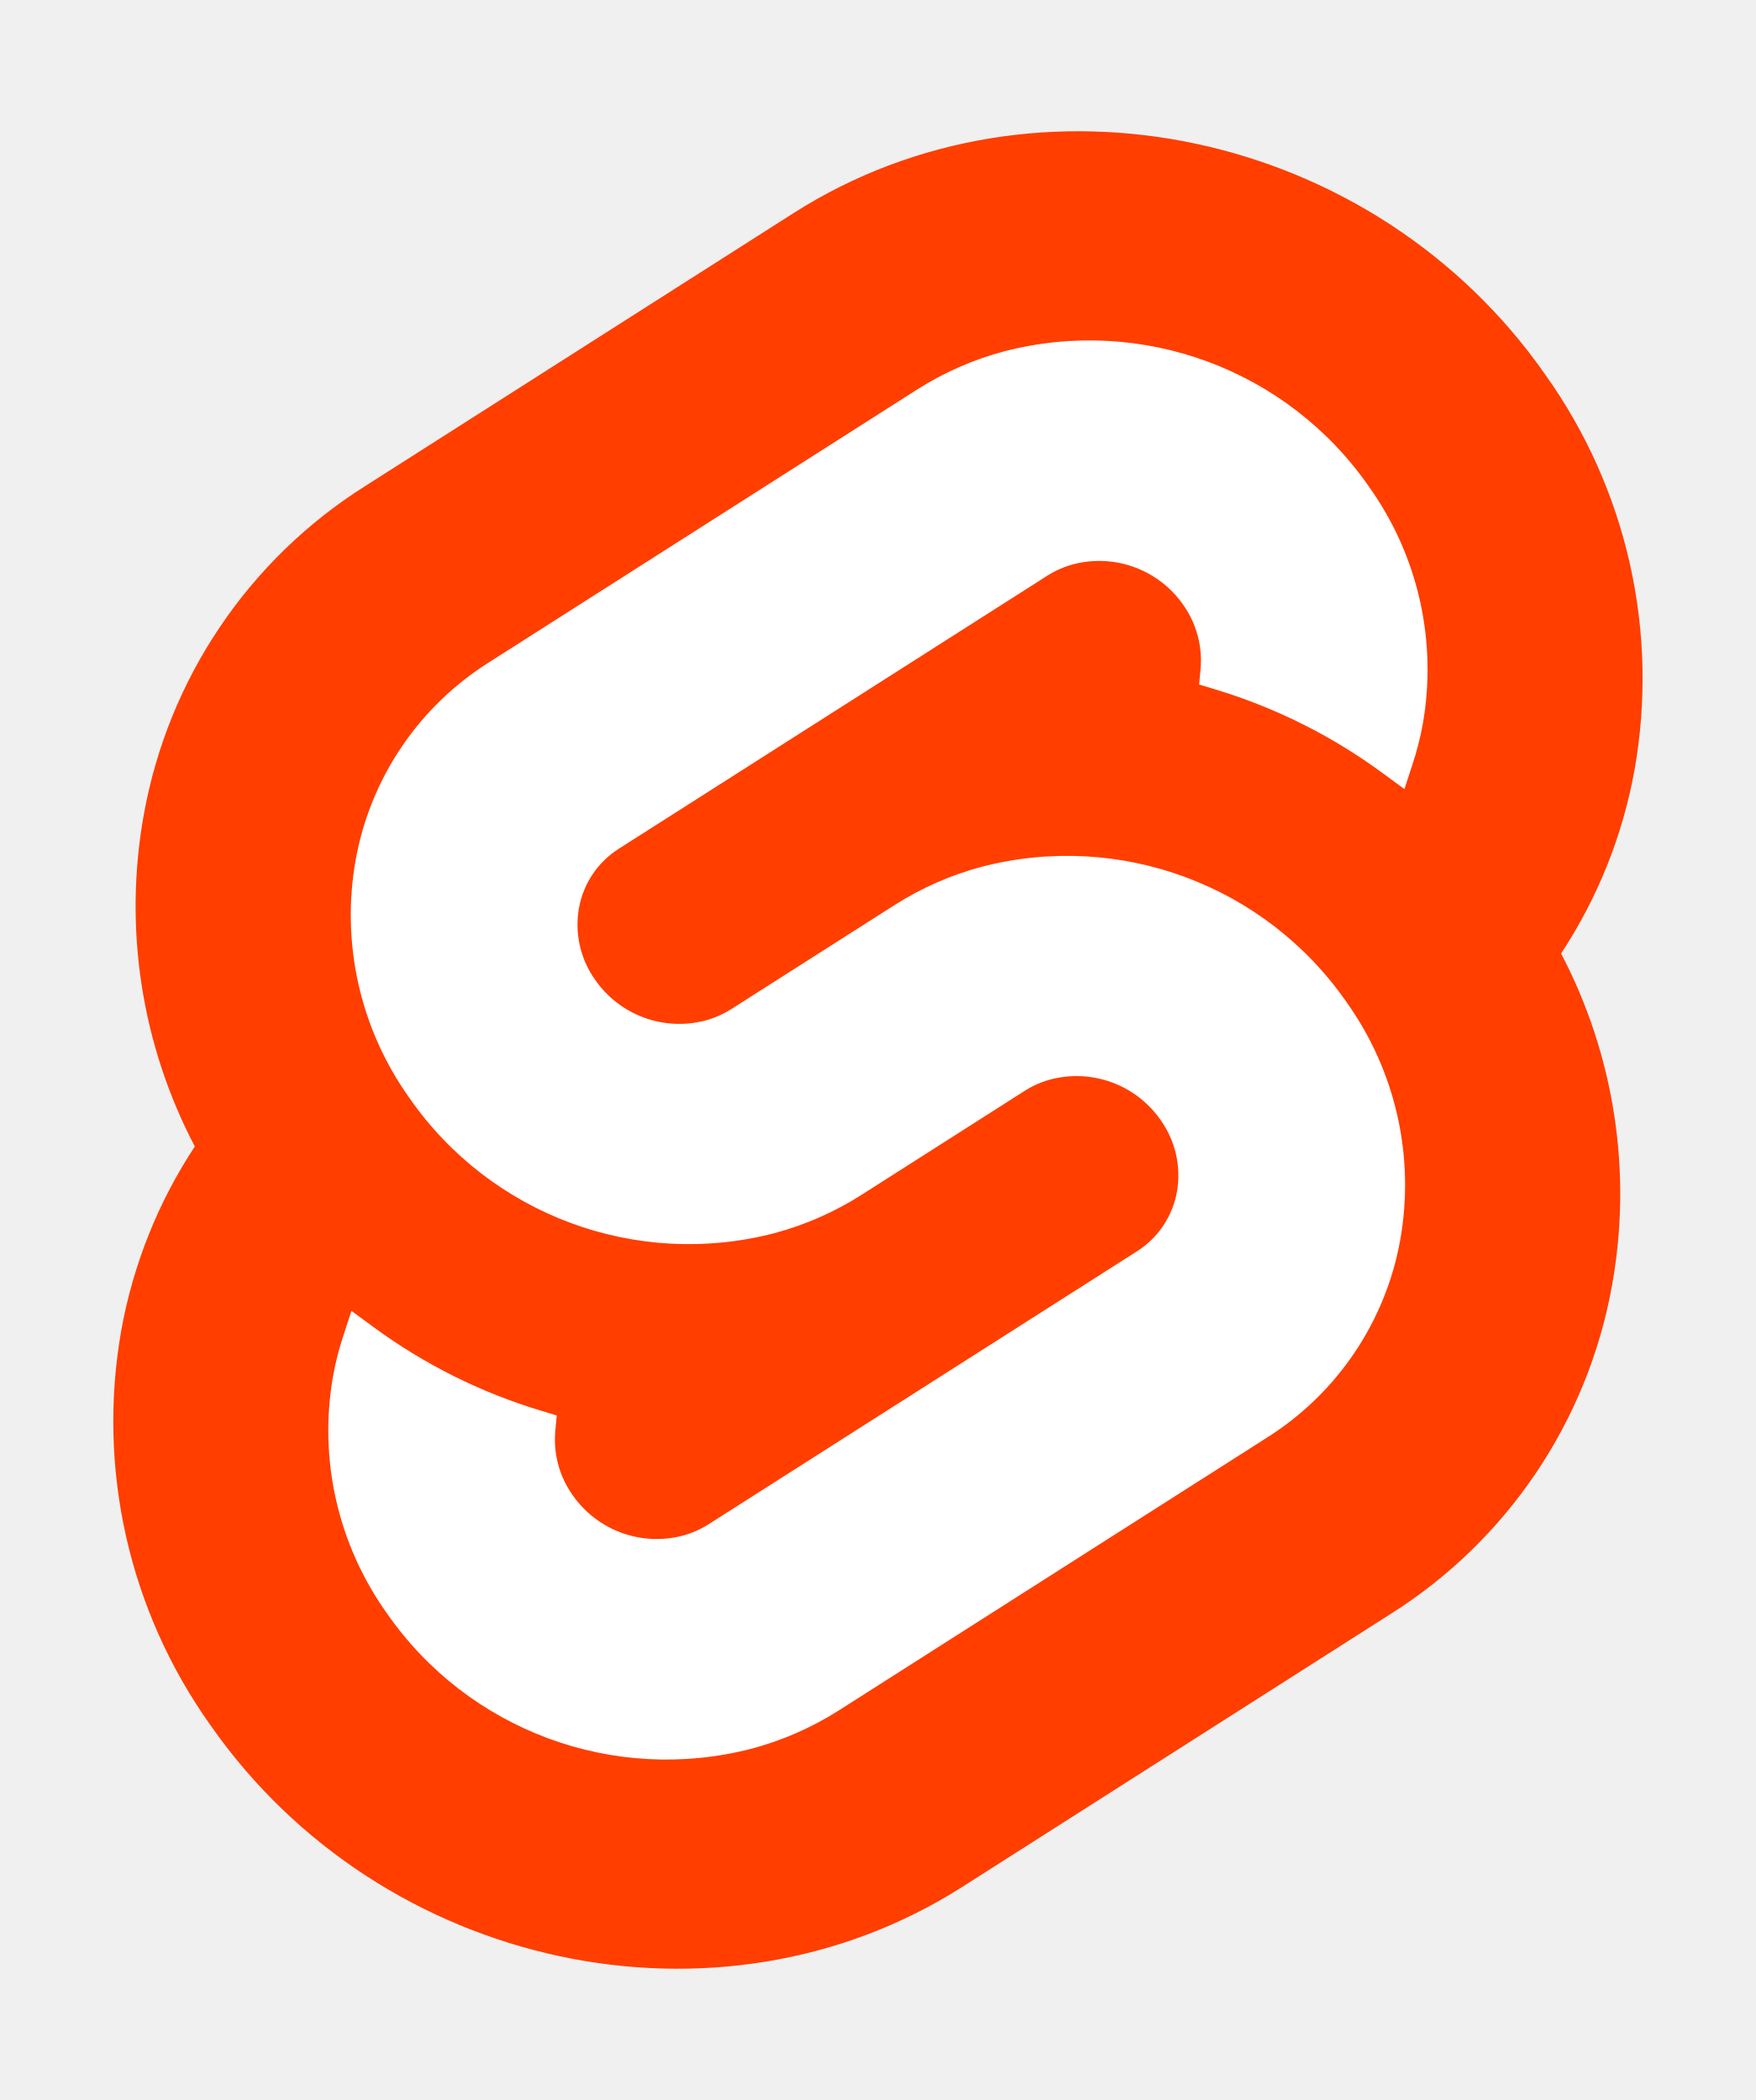
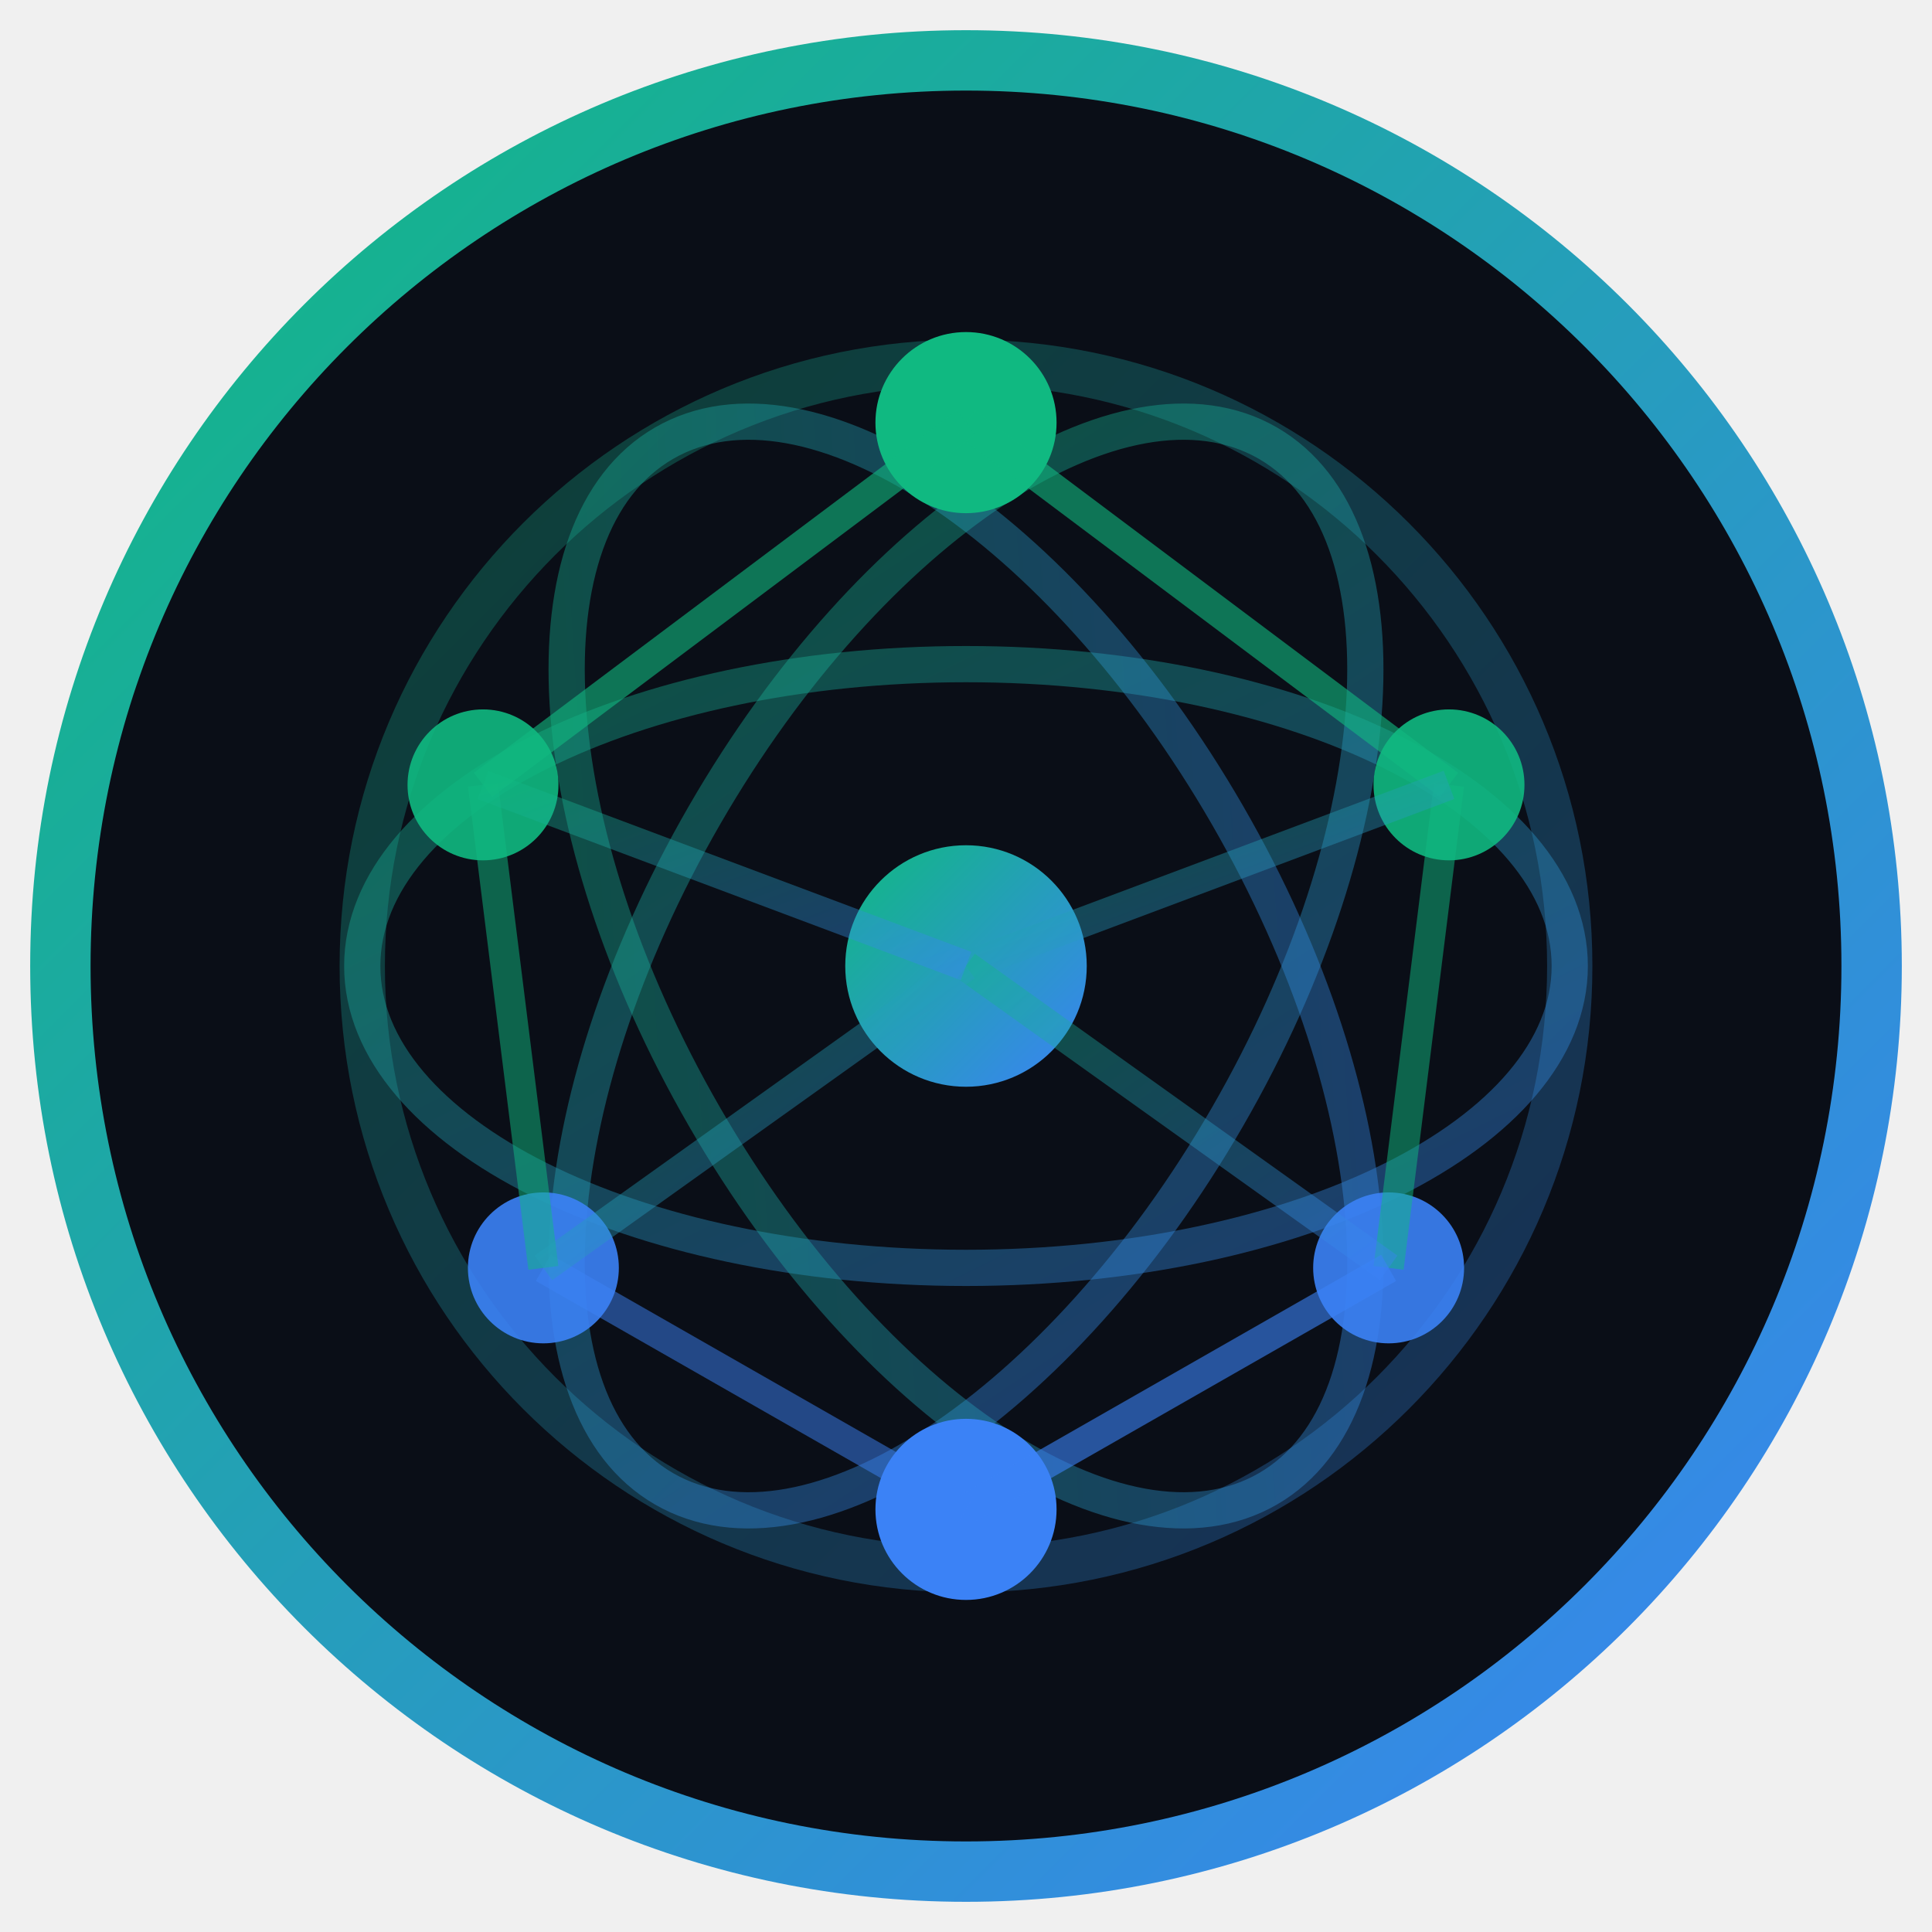
- <svg xmlns="http://www.w3.org/2000/svg" width="107" height="128" viewBox="0 0 107 128">
-   <path d="M94.157 22.819c-10.4-14.885-30.94-19.297-45.792-9.835L22.282 29.608A29.92 29.92 0 0 0 8.764 49.65a31.5 31.5 0 0 0 3.108 20.231 30 30 0 0 0-4.477 11.183 31.9 31.9 0 0 0 5.448 24.116c10.402 14.887 30.942 19.297 45.791 9.835l26.083-16.624A29.92 29.92 0 0 0 98.235 78.35a31.53 31.53 0 0 0-3.105-20.232 30 30 0 0 0 4.474-11.182 31.88 31.88 0 0 0-5.447-24.116" style="fill:#ff3e00" />
-   <path d="M45.817 106.582a20.72 20.72 0 0 1-22.237-8.243 19.17 19.17 0 0 1-3.277-14.503 18 18 0 0 1 .624-2.435l.49-1.498 1.337.981a33.6 33.6 0 0 0 10.203 5.098l.97.294-.09.968a5.85 5.85 0 0 0 1.052 3.878 6.24 6.24 0 0 0 6.695 2.485 5.8 5.8 0 0 0 1.603-.704L69.27 76.28a5.43 5.43 0 0 0 2.45-3.631 5.8 5.8 0 0 0-.987-4.371 6.24 6.24 0 0 0-6.698-2.487 5.7 5.7 0 0 0-1.6.704l-9.953 6.345a19 19 0 0 1-5.296 2.326 20.72 20.72 0 0 1-22.237-8.243 19.17 19.17 0 0 1-3.277-14.502 17.99 17.99 0 0 1 8.13-12.052l26.081-16.623a19 19 0 0 1 5.3-2.329 20.72 20.72 0 0 1 22.237 8.243 19.17 19.17 0 0 1 3.277 14.503 18 18 0 0 1-.624 2.435l-.49 1.498-1.337-.98a33.6 33.6 0 0 0-10.203-5.1l-.97-.294.09-.968a5.86 5.86 0 0 0-1.052-3.878 6.24 6.24 0 0 0-6.696-2.485 5.8 5.8 0 0 0-1.602.704L37.73 51.72a5.42 5.42 0 0 0-2.449 3.63 5.79 5.79 0 0 0 .986 4.372 6.24 6.24 0 0 0 6.698 2.486 5.8 5.8 0 0 0 1.602-.704l9.952-6.342a19 19 0 0 1 5.295-2.328 20.72 20.72 0 0 1 22.237 8.242 19.17 19.17 0 0 1 3.277 14.503 18 18 0 0 1-8.13 12.053l-26.081 16.622a19 19 0 0 1-5.3 2.328" style="fill:#fff" />
+ <svg xmlns="http://www.w3.org/2000/svg" viewBox="0 0 64 64">
+   <defs>
+     <linearGradient id="g" x1="0%" y1="0%" x2="100%" y2="100%">
+       <stop offset="0%" stop-color="#10b981" />
+       <stop offset="100%" stop-color="#3b82f6" />
+     </linearGradient>
+   </defs>
+   <circle cx="32" cy="32" r="30" fill="#0a0e17" stroke="url(#g)" stroke-width="2" />
+   <ellipse cx="32" cy="32" rx="20" ry="20" fill="none" stroke="url(#g)" stroke-width="1.5" opacity="0.3" />
+   <ellipse cx="32" cy="32" rx="20" ry="10" fill="none" stroke="url(#g)" stroke-width="1.2" opacity="0.4" />
+   <ellipse cx="32" cy="32" rx="10" ry="20" fill="none" stroke="url(#g)" stroke-width="1.2" opacity="0.4" transform="rotate(30 32 32)" />
+   <ellipse cx="32" cy="32" rx="10" ry="20" fill="none" stroke="url(#g)" stroke-width="1.2" opacity="0.4" transform="rotate(-30 32 32)" />
+   <circle cx="32" cy="14" r="3" fill="#10b981" />
+   <circle cx="48" cy="26" r="2.5" fill="#10b981" opacity="0.9" />
+   <circle cx="46" cy="42" r="2.5" fill="#3b82f6" opacity="0.9" />
+   <circle cx="32" cy="50" r="3" fill="#3b82f6" />
+   <circle cx="18" cy="42" r="2.5" fill="#3b82f6" opacity="0.9" />
+   <circle cx="16" cy="26" r="2.5" fill="#10b981" opacity="0.9" />
+   <circle cx="32" cy="32" r="4" fill="url(#g)" />
+   <line x1="32" y1="14" x2="48" y2="26" stroke="#10b981" stroke-width="1" opacity="0.6" />
+   <line x1="48" y1="26" x2="46" y2="42" stroke="#10b981" stroke-width="1" opacity="0.5" />
+   <line x1="46" y1="42" x2="32" y2="50" stroke="#3b82f6" stroke-width="1" opacity="0.6" />
+   <line x1="32" y1="50" x2="18" y2="42" stroke="#3b82f6" stroke-width="1" opacity="0.5" />
+   <line x1="18" y1="42" x2="16" y2="26" stroke="#10b981" stroke-width="1" opacity="0.5" />
+   <line x1="16" y1="26" x2="32" y2="14" stroke="#10b981" stroke-width="1" opacity="0.6" />
+   <line x1="32" y1="32" x2="32" y2="14" stroke="url(#g)" stroke-width="1" opacity="0.4" />
+   <line x1="32" y1="32" x2="48" y2="26" stroke="url(#g)" stroke-width="1" opacity="0.4" />
+   <line x1="32" y1="32" x2="46" y2="42" stroke="url(#g)" stroke-width="1" opacity="0.4" />
+   <line x1="32" y1="32" x2="32" y2="50" stroke="url(#g)" stroke-width="1" opacity="0.4" />
+   <line x1="32" y1="32" x2="18" y2="42" stroke="url(#g)" stroke-width="1" opacity="0.4" />
+   <line x1="32" y1="32" x2="16" y2="26" stroke="url(#g)" stroke-width="1" opacity="0.4" />
</svg>
